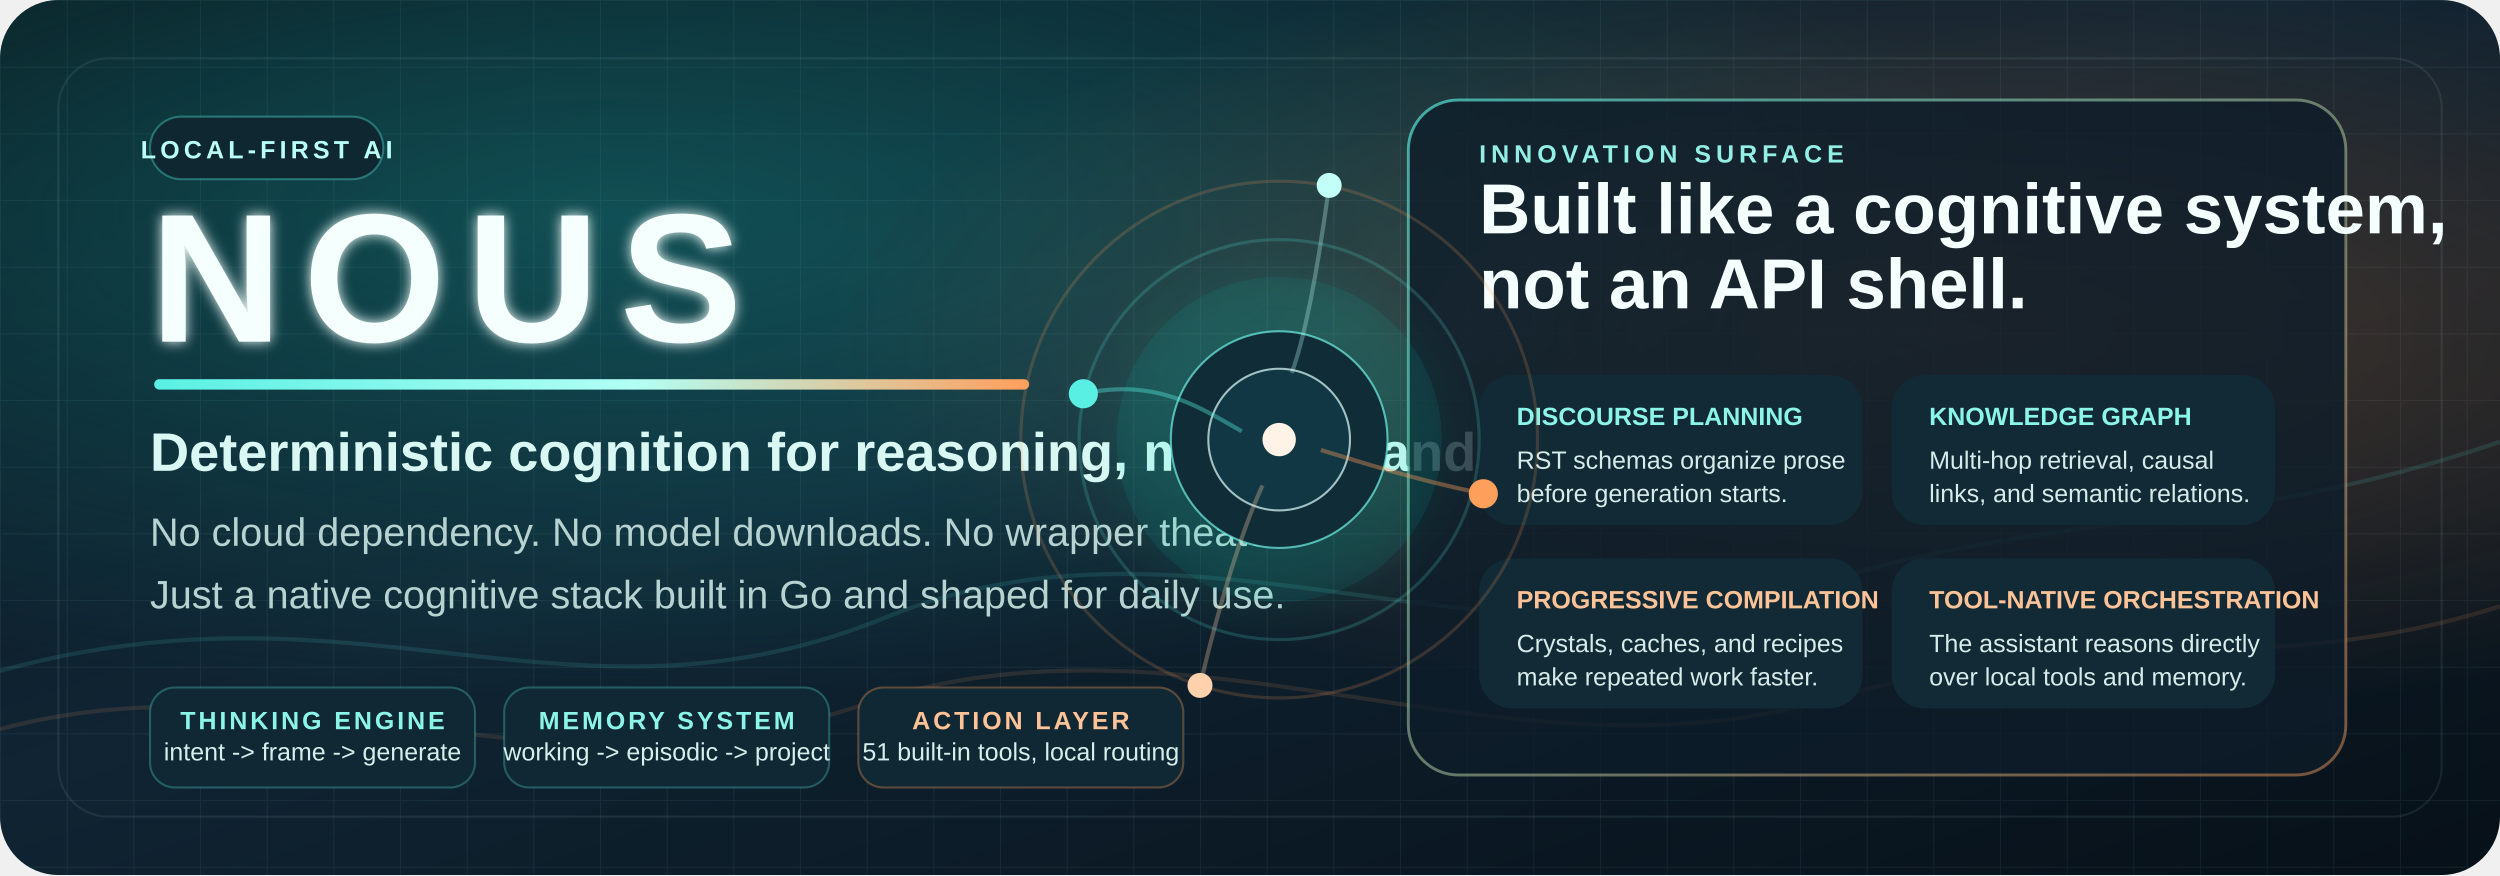
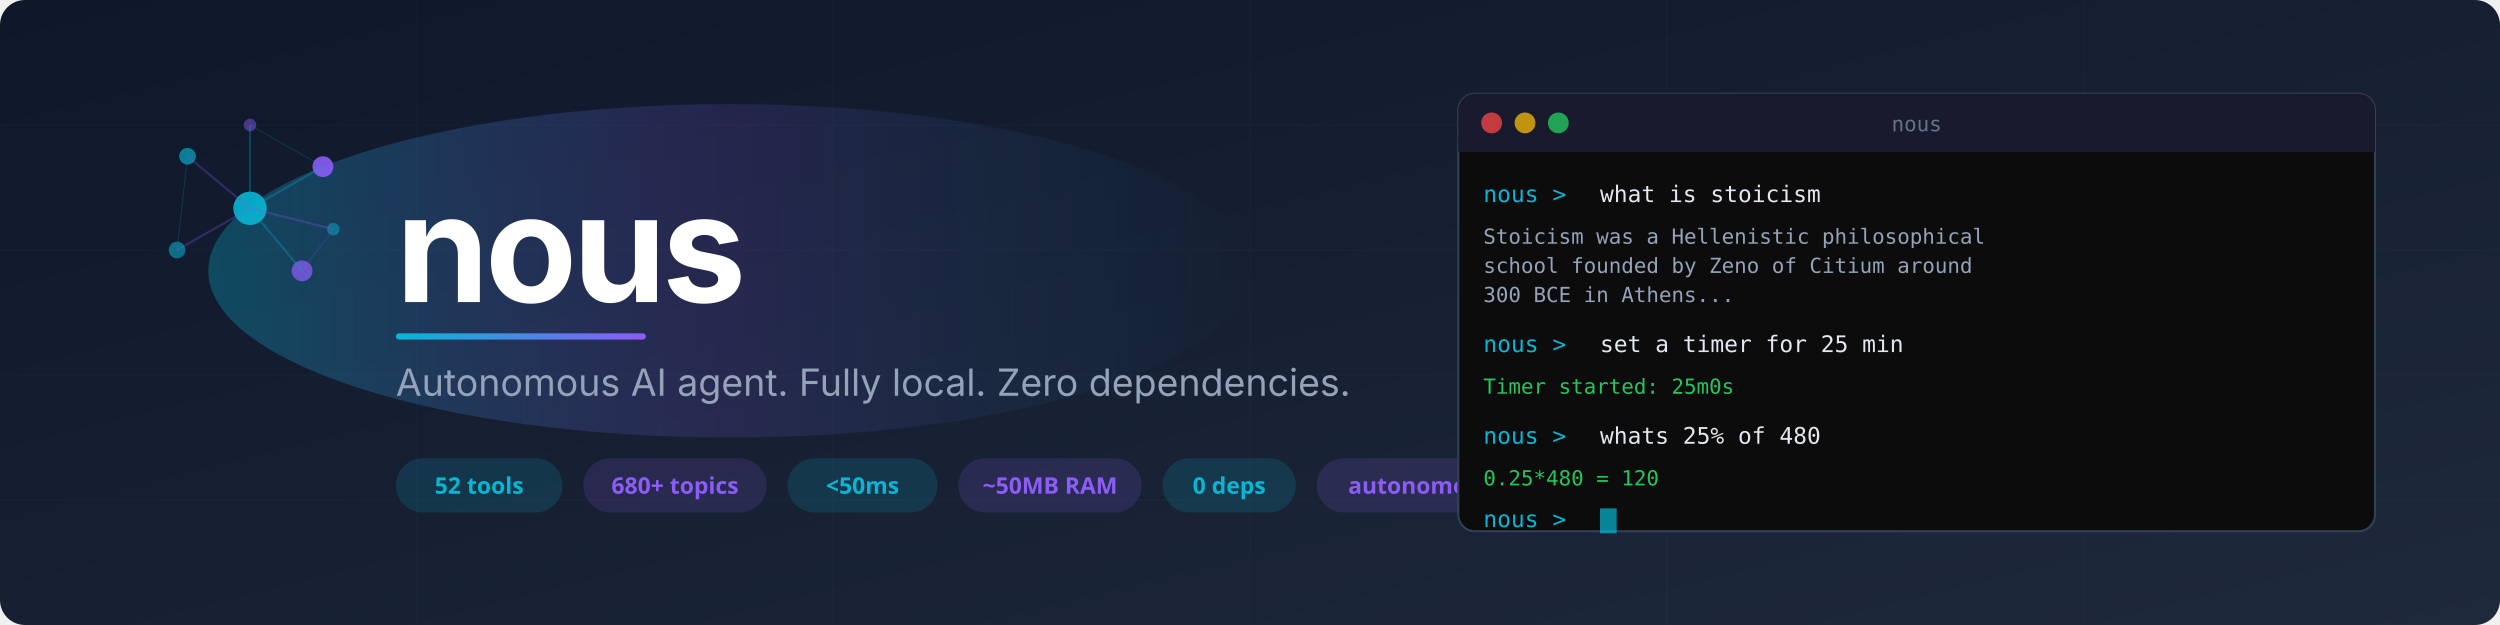
- <svg xmlns="http://www.w3.org/2000/svg" width="1200" height="420" viewBox="0 0 1200 420" role="img" aria-labelledby="title desc">
+ <svg xmlns="http://www.w3.org/2000/svg" viewBox="0 0 1200 300" role="img" aria-labelledby="title desc">
  <defs>
    <linearGradient id="bg" x1="0%" y1="0%" x2="100%" y2="100%">
-       <stop offset="0%" stop-color="#09141c" />
-       <stop offset="45%" stop-color="#102433" />
-       <stop offset="100%" stop-color="#071018" />
-     </linearGradient>
-     <radialGradient id="auroraLeft" cx="25%" cy="25%" r="55%">
-       <stop offset="0%" stop-color="#19d3c5" stop-opacity="0.28" />
-       <stop offset="100%" stop-color="#19d3c5" stop-opacity="0" />
-     </radialGradient>
-     <radialGradient id="auroraRight" cx="78%" cy="38%" r="45%">
-       <stop offset="0%" stop-color="#ff8a3d" stop-opacity="0.24" />
-       <stop offset="100%" stop-color="#ff8a3d" stop-opacity="0" />
-     </radialGradient>
-     <linearGradient id="panelStroke" x1="0%" y1="0%" x2="100%" y2="100%">
-       <stop offset="0%" stop-color="#59f0e3" stop-opacity="0.65" />
-       <stop offset="100%" stop-color="#ff9f5c" stop-opacity="0.45" />
+       <stop offset="0%" style="stop-color:#0f172a" />
+       <stop offset="100%" style="stop-color:#1e293b" />
    </linearGradient>
    <linearGradient id="accent" x1="0%" y1="0%" x2="100%" y2="0%">
-       <stop offset="0%" stop-color="#59f0e3" />
-       <stop offset="55%" stop-color="#b2fff5" />
-       <stop offset="100%" stop-color="#ff9f5c" />
+       <stop offset="0%" style="stop-color:#06b6d4" />
+       <stop offset="100%" style="stop-color:#8b5cf6" />
    </linearGradient>
-     <filter id="softGlow" x="-40%" y="-40%" width="180%" height="180%">
-       <feGaussianBlur stdDeviation="12" result="blur" />
-       <feMerge>
-         <feMergeNode in="blur" />
-         <feMergeNode in="SourceGraphic" />
-       </feMerge>
-     </filter>
-     <filter id="textGlow" x="-20%" y="-20%" width="140%" height="140%">
-       <feGaussianBlur stdDeviation="3" result="blur" />
-       <feMerge>
-         <feMergeNode in="blur" />
-         <feMergeNode in="SourceGraphic" />
-       </feMerge>
-     </filter>
-     <pattern id="grid" width="32" height="32" patternUnits="userSpaceOnUse">
-       <path d="M 32 0 L 0 0 0 32" fill="none" stroke="#8ecfc9" stroke-opacity="0.08" stroke-width="1" />
-     </pattern>
+     <linearGradient id="glow" x1="0%" y1="0%" x2="100%" y2="0%">
+       <stop offset="0%" style="stop-color:#06b6d4;stop-opacity:0.3" />
+       <stop offset="50%" style="stop-color:#8b5cf6;stop-opacity:0.15" />
+       <stop offset="100%" style="stop-color:#06b6d4;stop-opacity:0" />
+     </linearGradient>
  </defs>
-   <rect width="1200" height="420" rx="28" fill="url(#bg)" />
-   <rect width="1200" height="420" rx="28" fill="url(#grid)" />
-   <rect width="1200" height="420" rx="28" fill="url(#auroraLeft)" />
-   <rect width="1200" height="420" rx="28" fill="url(#auroraRight)" />
-   <g opacity="0.12">
-     <path d="M0 322 C175 274 275 358 426 296 C575 236 718 332 874 280 C980 246 1076 255 1200 212" fill="none" stroke="#59f0e3" stroke-width="2" />
-     <path d="M0 350 C142 312 259 391 415 338 C571 286 721 380 876 336 C1010 298 1088 327 1200 291" fill="none" stroke="#ff9f5c" stroke-width="2" />
+   <rect width="1200" height="300" fill="url(#bg)" rx="12" />
+   <g opacity="0.04" stroke="#94a3b8" stroke-width="0.5">
+     <line x1="0" y1="60" x2="1200" y2="60" />
+     <line x1="0" y1="120" x2="1200" y2="120" />
+     <line x1="0" y1="180" x2="1200" y2="180" />
+     <line x1="0" y1="240" x2="1200" y2="240" />
+     <line x1="200" y1="0" x2="200" y2="300" />
+     <line x1="400" y1="0" x2="400" y2="300" />
+     <line x1="600" y1="0" x2="600" y2="300" />
+     <line x1="800" y1="0" x2="800" y2="300" />
+     <line x1="1000" y1="0" x2="1000" y2="300" />
  </g>
-   <g transform="translate(72 56)">
-     <rect x="0" y="0" width="112" height="30" rx="15" fill="#0f2731" stroke="#59f0e3" stroke-opacity="0.35" />
-     <text x="56" y="20" text-anchor="middle" font-family="Segoe UI, Arial, sans-serif" font-size="12" font-weight="700" letter-spacing="2" fill="#b9fff7">LOCAL-FIRST AI</text>
-     <text x="0" y="108" font-family="Segoe UI, Arial, sans-serif" font-size="88" font-weight="800" letter-spacing="10" fill="#f5fffd" filter="url(#textGlow)">NOUS</text>
-     <rect x="2" y="126" width="420" height="5" rx="2.5" fill="url(#accent)" />
-     <text x="0" y="170" font-family="Segoe UI, Arial, sans-serif" font-size="26" font-weight="700" fill="#d9f8f4">Deterministic cognition for reasoning, memory, and action.</text>
-     <text x="0" y="206" font-family="Segoe UI, Arial, sans-serif" font-size="19" fill="#b7d3d1">No cloud dependency. No model downloads. No wrapper theater.</text>
-     <text x="0" y="236" font-family="Segoe UI, Arial, sans-serif" font-size="19" fill="#b7d3d1">Just a native cognitive stack built in Go and shaped for daily use.</text>
-     <g transform="translate(0 274)">
-       <rect x="0" y="0" width="156" height="48" rx="12" fill="#102833" stroke="#59f0e3" stroke-opacity="0.28" />
-       <rect x="170" y="0" width="156" height="48" rx="12" fill="#102833" stroke="#59f0e3" stroke-opacity="0.28" />
-       <rect x="340" y="0" width="156" height="48" rx="12" fill="#102833" stroke="#ff9f5c" stroke-opacity="0.32" />
-       <text x="78" y="20" text-anchor="middle" font-family="Segoe UI, Arial, sans-serif" font-size="12" font-weight="700" letter-spacing="1.4" fill="#8cf5ea">THINKING ENGINE</text>
-       <text x="78" y="35" text-anchor="middle" font-family="Segoe UI, Arial, sans-serif" font-size="12" fill="#d6efec">intent -&gt; frame -&gt; generate</text>
-       <text x="248" y="20" text-anchor="middle" font-family="Segoe UI, Arial, sans-serif" font-size="12" font-weight="700" letter-spacing="1.4" fill="#8cf5ea">MEMORY SYSTEM</text>
-       <text x="248" y="35" text-anchor="middle" font-family="Segoe UI, Arial, sans-serif" font-size="12" fill="#d6efec">working -&gt; episodic -&gt; project</text>
-       <text x="418" y="20" text-anchor="middle" font-family="Segoe UI, Arial, sans-serif" font-size="12" font-weight="700" letter-spacing="1.4" fill="#ffc397">ACTION LAYER</text>
-       <text x="418" y="35" text-anchor="middle" font-family="Segoe UI, Arial, sans-serif" font-size="12" fill="#d6efec">51 built-in tools, local routing</text>
-     </g>
+   <ellipse cx="350" cy="130" rx="250" ry="80" fill="url(#glow)" />
+   <g transform="translate(120, 100)" opacity="0.9">
+     <circle cx="0" cy="0" r="8" fill="#06b6d4" />
+     <circle cx="35" cy="-20" r="5" fill="#8b5cf6" />
+     <circle cx="-30" cy="-25" r="4" fill="#06b6d4" opacity="0.7" />
+     <circle cx="25" cy="30" r="5" fill="#8b5cf6" opacity="0.8" />
+     <circle cx="-35" cy="20" r="4" fill="#06b6d4" opacity="0.6" />
+     <circle cx="0" cy="-40" r="3" fill="#8b5cf6" opacity="0.5" />
+     <circle cx="40" cy="10" r="3" fill="#06b6d4" opacity="0.5" />
+     <line x1="0" y1="0" x2="35" y2="-20" stroke="#06b6d4" stroke-width="1" opacity="0.3" />
+     <line x1="0" y1="0" x2="-30" y2="-25" stroke="#8b5cf6" stroke-width="1" opacity="0.3" />
+     <line x1="0" y1="0" x2="25" y2="30" stroke="#06b6d4" stroke-width="1" opacity="0.3" />
+     <line x1="0" y1="0" x2="-35" y2="20" stroke="#8b5cf6" stroke-width="1" opacity="0.3" />
+     <line x1="0" y1="0" x2="0" y2="-40" stroke="#06b6d4" stroke-width="1" opacity="0.3" />
+     <line x1="0" y1="0" x2="40" y2="10" stroke="#8b5cf6" stroke-width="1" opacity="0.3" />
+     <line x1="35" y1="-20" x2="0" y2="-40" stroke="#06b6d4" stroke-width="0.5" opacity="0.2" />
+     <line x1="25" y1="30" x2="40" y2="10" stroke="#8b5cf6" stroke-width="0.5" opacity="0.2" />
+     <line x1="-30" y1="-25" x2="-35" y2="20" stroke="#06b6d4" stroke-width="0.5" opacity="0.2" />
  </g>
-   <g transform="translate(676 48)">
-     <rect x="0" y="0" width="450" height="324" rx="24" fill="#0d1d29" fill-opacity="0.78" stroke="url(#panelStroke)" stroke-width="1.4" />
-     <g transform="translate(34 30)">
-       <text x="0" y="0" font-family="Segoe UI, Arial, sans-serif" font-size="12" font-weight="700" letter-spacing="2.4" fill="#93efe6">INNOVATION SURFACE</text>
-       <text x="0" y="34" font-family="Segoe UI, Arial, sans-serif" font-size="34" font-weight="700" fill="#f4fffe">Built like a cognitive system,</text>
-       <text x="0" y="70" font-family="Segoe UI, Arial, sans-serif" font-size="34" font-weight="700" fill="#f4fffe">not an API shell.</text>
-       <g transform="translate(0 102)">
-         <rect x="0" y="0" width="184" height="72" rx="16" fill="#112a35" />
-         <rect x="198" y="0" width="184" height="72" rx="16" fill="#112a35" />
-         <rect x="0" y="88" width="184" height="72" rx="16" fill="#112a35" />
-         <rect x="198" y="88" width="184" height="72" rx="16" fill="#112a35" />
-         <text x="18" y="24" font-family="Segoe UI, Arial, sans-serif" font-size="12" font-weight="700" fill="#8cf5ea">DISCOURSE PLANNING</text>
-         <text x="18" y="45" font-family="Segoe UI, Arial, sans-serif" font-size="12" fill="#d7ebea">RST schemas organize prose</text>
-         <text x="18" y="61" font-family="Segoe UI, Arial, sans-serif" font-size="12" fill="#d7ebea">before generation starts.</text>
-         <text x="216" y="24" font-family="Segoe UI, Arial, sans-serif" font-size="12" font-weight="700" fill="#8cf5ea">KNOWLEDGE GRAPH</text>
-         <text x="216" y="45" font-family="Segoe UI, Arial, sans-serif" font-size="12" fill="#d7ebea">Multi-hop retrieval, causal</text>
-         <text x="216" y="61" font-family="Segoe UI, Arial, sans-serif" font-size="12" fill="#d7ebea">links, and semantic relations.</text>
-         <text x="18" y="112" font-family="Segoe UI, Arial, sans-serif" font-size="12" font-weight="700" fill="#ffc397">PROGRESSIVE COMPILATION</text>
-         <text x="18" y="133" font-family="Segoe UI, Arial, sans-serif" font-size="12" fill="#d7ebea">Crystals, caches, and recipes</text>
-         <text x="18" y="149" font-family="Segoe UI, Arial, sans-serif" font-size="12" fill="#d7ebea">make repeated work faster.</text>
-         <text x="216" y="112" font-family="Segoe UI, Arial, sans-serif" font-size="12" font-weight="700" fill="#ffc397">TOOL-NATIVE ORCHESTRATION</text>
-         <text x="216" y="133" font-family="Segoe UI, Arial, sans-serif" font-size="12" fill="#d7ebea">The assistant reasons directly</text>
-         <text x="216" y="149" font-family="Segoe UI, Arial, sans-serif" font-size="12" fill="#d7ebea">over local tools and memory.</text>
-       </g>
-     </g>
+   <text x="190" y="145" font-family="system-ui, -apple-system, 'Segoe UI', sans-serif" font-size="72" font-weight="700" fill="white" letter-spacing="-2">nous</text>
+   <rect x="190" y="160" width="120" height="3" rx="1.5" fill="url(#accent)" />
+   <text x="190" y="190" font-family="system-ui, -apple-system, 'Segoe UI', sans-serif" font-size="18" fill="#94a3b8" font-weight="400">Autonomous AI agent. Fully local. Zero dependencies.</text>
+   <g transform="translate(190, 220)">
+     <rect x="0" y="0" width="80" height="26" rx="13" fill="#06b6d4" opacity="0.15" />
+     <text x="40" y="17" font-family="system-ui, sans-serif" font-size="11" fill="#06b6d4" text-anchor="middle" font-weight="600">52 tools</text>
+     <rect x="90" y="0" width="88" height="26" rx="13" fill="#8b5cf6" opacity="0.15" />
+     <text x="134" y="17" font-family="system-ui, sans-serif" font-size="11" fill="#8b5cf6" text-anchor="middle" font-weight="600">680+ topics</text>
+     <rect x="188" y="0" width="72" height="26" rx="13" fill="#06b6d4" opacity="0.15" />
+     <text x="224" y="17" font-family="system-ui, sans-serif" font-size="11" fill="#06b6d4" text-anchor="middle" font-weight="600">&lt;50ms</text>
+     <rect x="270" y="0" width="88" height="26" rx="13" fill="#8b5cf6" opacity="0.15" />
+     <text x="314" y="17" font-family="system-ui, sans-serif" font-size="11" fill="#8b5cf6" text-anchor="middle" font-weight="600">~50MB RAM</text>
+     <rect x="368" y="0" width="64" height="26" rx="13" fill="#06b6d4" opacity="0.15" />
+     <text x="400" y="17" font-family="system-ui, sans-serif" font-size="11" fill="#06b6d4" text-anchor="middle" font-weight="600">0 deps</text>
+     <rect x="442" y="0" width="100" height="26" rx="13" fill="#8b5cf6" opacity="0.15" />
+     <text x="492" y="17" font-family="system-ui, sans-serif" font-size="11" fill="#8b5cf6" text-anchor="middle" font-weight="600">autonomous</text>
  </g>
-   <g transform="translate(614 211)">
-     <circle cx="0" cy="0" r="78" fill="#1ee3d1" fill-opacity="0.08" filter="url(#softGlow)" />
-     <circle cx="0" cy="0" r="52" fill="#102c36" stroke="#6ff3e6" stroke-opacity="0.7" />
-     <circle cx="0" cy="0" r="34" fill="#123744" stroke="#dffffc" stroke-opacity="0.7" />
-     <circle cx="0" cy="0" r="8" fill="#fff3e7" />
-     <circle cx="0" cy="0" r="96" fill="none" stroke="#59f0e3" stroke-opacity="0.18" stroke-width="1.5" />
-     <circle cx="0" cy="0" r="124" fill="none" stroke="#ff9f5c" stroke-opacity="0.18" stroke-width="1.5" />
-     <circle cx="-94" cy="-22" r="7" fill="#59f0e3" />
-     <circle cx="98" cy="26" r="7" fill="#ff9f5c" />
-     <circle cx="24" cy="-122" r="6" fill="#c1fff8" />
-     <circle cx="-38" cy="118" r="6" fill="#ffd1ac" />
-     <path d="M-94 -22 C-58 -30 -36 -14 -18 -4" fill="none" stroke="#59f0e3" stroke-opacity="0.38" stroke-width="2" />
-     <path d="M24 -122 C18 -78 12 -48 6 -32" fill="none" stroke="#c1fff8" stroke-opacity="0.3" stroke-width="2" />
-     <path d="M98 26 C64 19 40 11 20 5" fill="none" stroke="#ff9f5c" stroke-opacity="0.38" stroke-width="2" />
-     <path d="M-38 118 C-28 76 -18 44 -8 22" fill="none" stroke="#ffd1ac" stroke-opacity="0.3" stroke-width="2" />
+   <g transform="translate(700, 45)">
+     <rect x="0" y="0" width="440" height="210" rx="8" fill="#0c0c0c" stroke="#334155" stroke-width="1" />
+     <rect x="0" y="0" width="440" height="28" rx="8" fill="#1a1a2e" />
+     <rect x="0" y="20" width="440" height="8" fill="#1a1a2e" />
+     <circle cx="16" cy="14" r="5" fill="#ef4444" opacity="0.8" />
+     <circle cx="32" cy="14" r="5" fill="#eab308" opacity="0.8" />
+     <circle cx="48" cy="14" r="5" fill="#22c55e" opacity="0.8" />
+     <text x="220" y="18" font-family="monospace" font-size="10" fill="#64748b" text-anchor="middle">nous</text>
+     <text x="12" y="52" font-family="'JetBrains Mono', 'Fira Code', monospace" font-size="11" fill="#06b6d4">nous &gt;</text>
+     <text x="68" y="52" font-family="'JetBrains Mono', 'Fira Code', monospace" font-size="11" fill="#e2e8f0">what is stoicism</text>
+     <text x="12" y="72" font-family="'JetBrains Mono', 'Fira Code', monospace" font-size="10" fill="#94a3b8">Stoicism was a Hellenistic philosophical</text>
+     <text x="12" y="86" font-family="'JetBrains Mono', 'Fira Code', monospace" font-size="10" fill="#94a3b8">school founded by Zeno of Citium around</text>
+     <text x="12" y="100" font-family="'JetBrains Mono', 'Fira Code', monospace" font-size="10" fill="#94a3b8">300 BCE in Athens...</text>
+     <text x="12" y="124" font-family="'JetBrains Mono', 'Fira Code', monospace" font-size="11" fill="#06b6d4">nous &gt;</text>
+     <text x="68" y="124" font-family="'JetBrains Mono', 'Fira Code', monospace" font-size="11" fill="#e2e8f0">set a timer for 25 min</text>
+     <text x="12" y="144" font-family="'JetBrains Mono', 'Fira Code', monospace" font-size="10" fill="#22c55e">Timer started: 25m0s</text>
+     <text x="12" y="168" font-family="'JetBrains Mono', 'Fira Code', monospace" font-size="11" fill="#06b6d4">nous &gt;</text>
+     <text x="68" y="168" font-family="'JetBrains Mono', 'Fira Code', monospace" font-size="11" fill="#e2e8f0">whats 25% of 480</text>
+     <text x="12" y="188" font-family="'JetBrains Mono', 'Fira Code', monospace" font-size="10" fill="#22c55e">0.25*480 = 120</text>
+     <text x="12" y="208" font-family="'JetBrains Mono', 'Fira Code', monospace" font-size="11" fill="#06b6d4">nous &gt;</text>
+     <rect x="68" y="199" width="8" height="12" fill="#06b6d4" opacity="0.7">
+       <animate attributeName="opacity" values="0.7;0;0.7" dur="1.2s" repeatCount="indefinite" />
+     </rect>
  </g>
-   <rect x="28" y="28" width="1144" height="364" rx="24" fill="none" stroke="#d7fffb" stroke-opacity="0.08" />
</svg>
